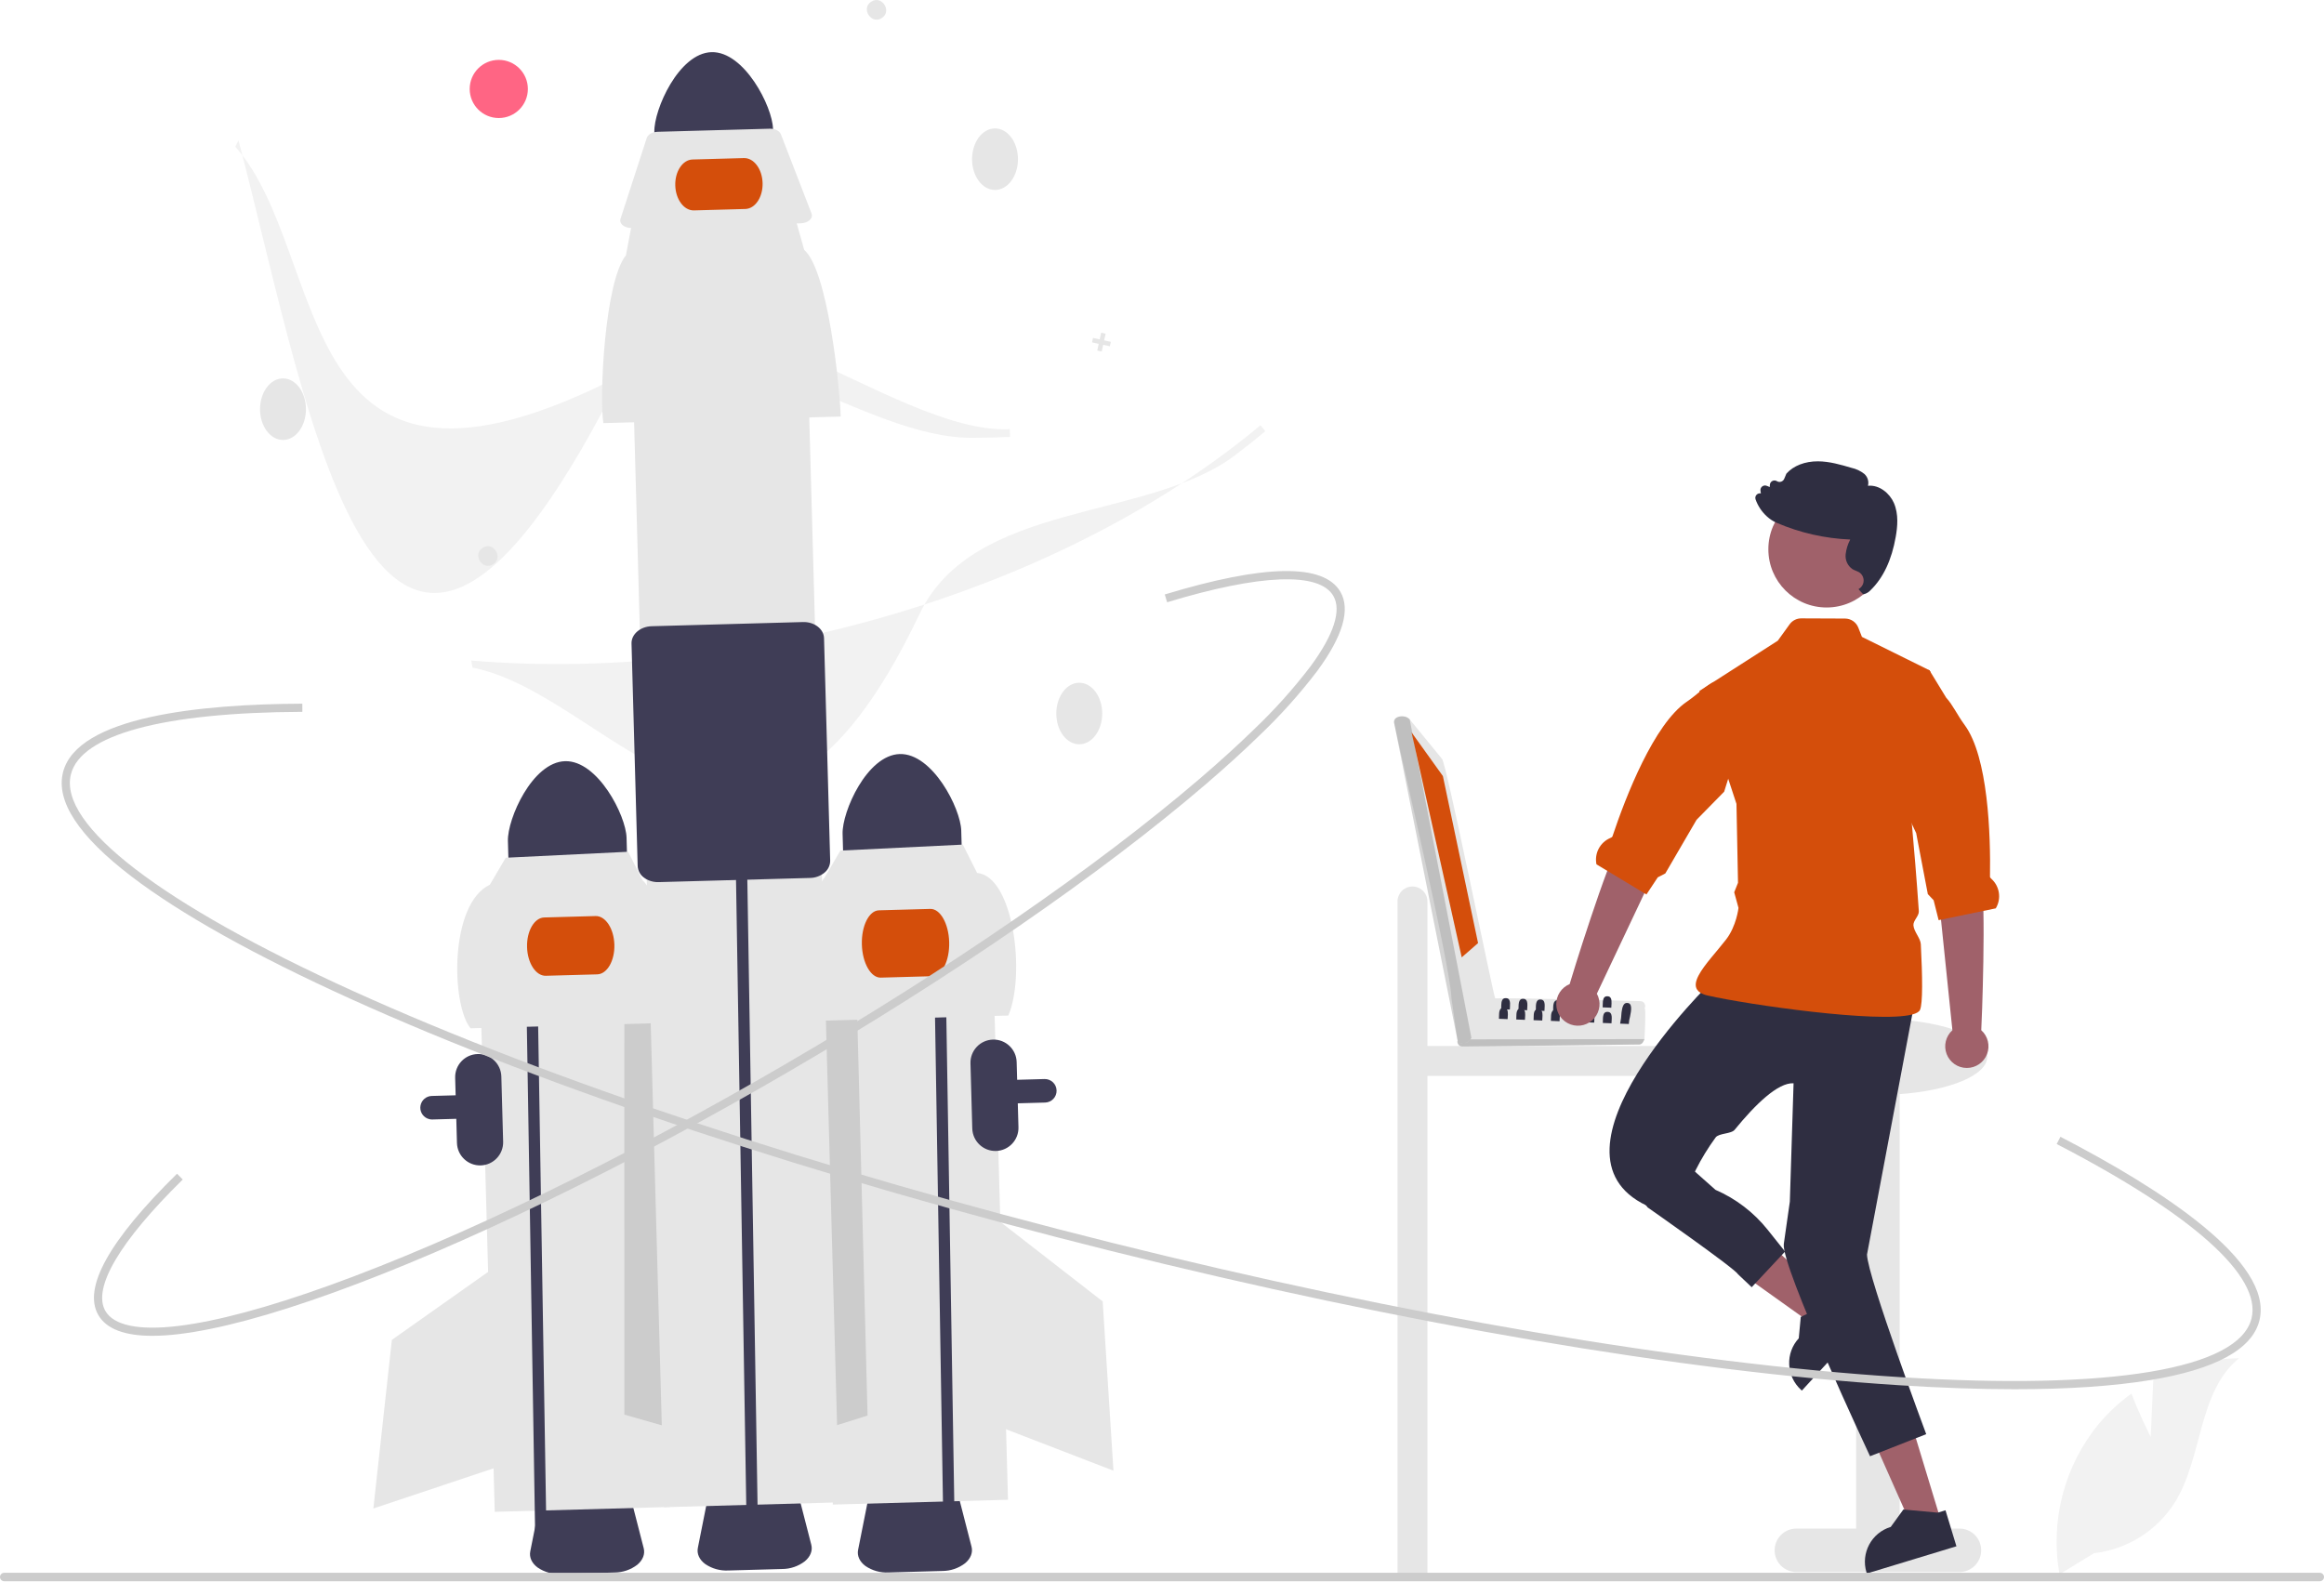
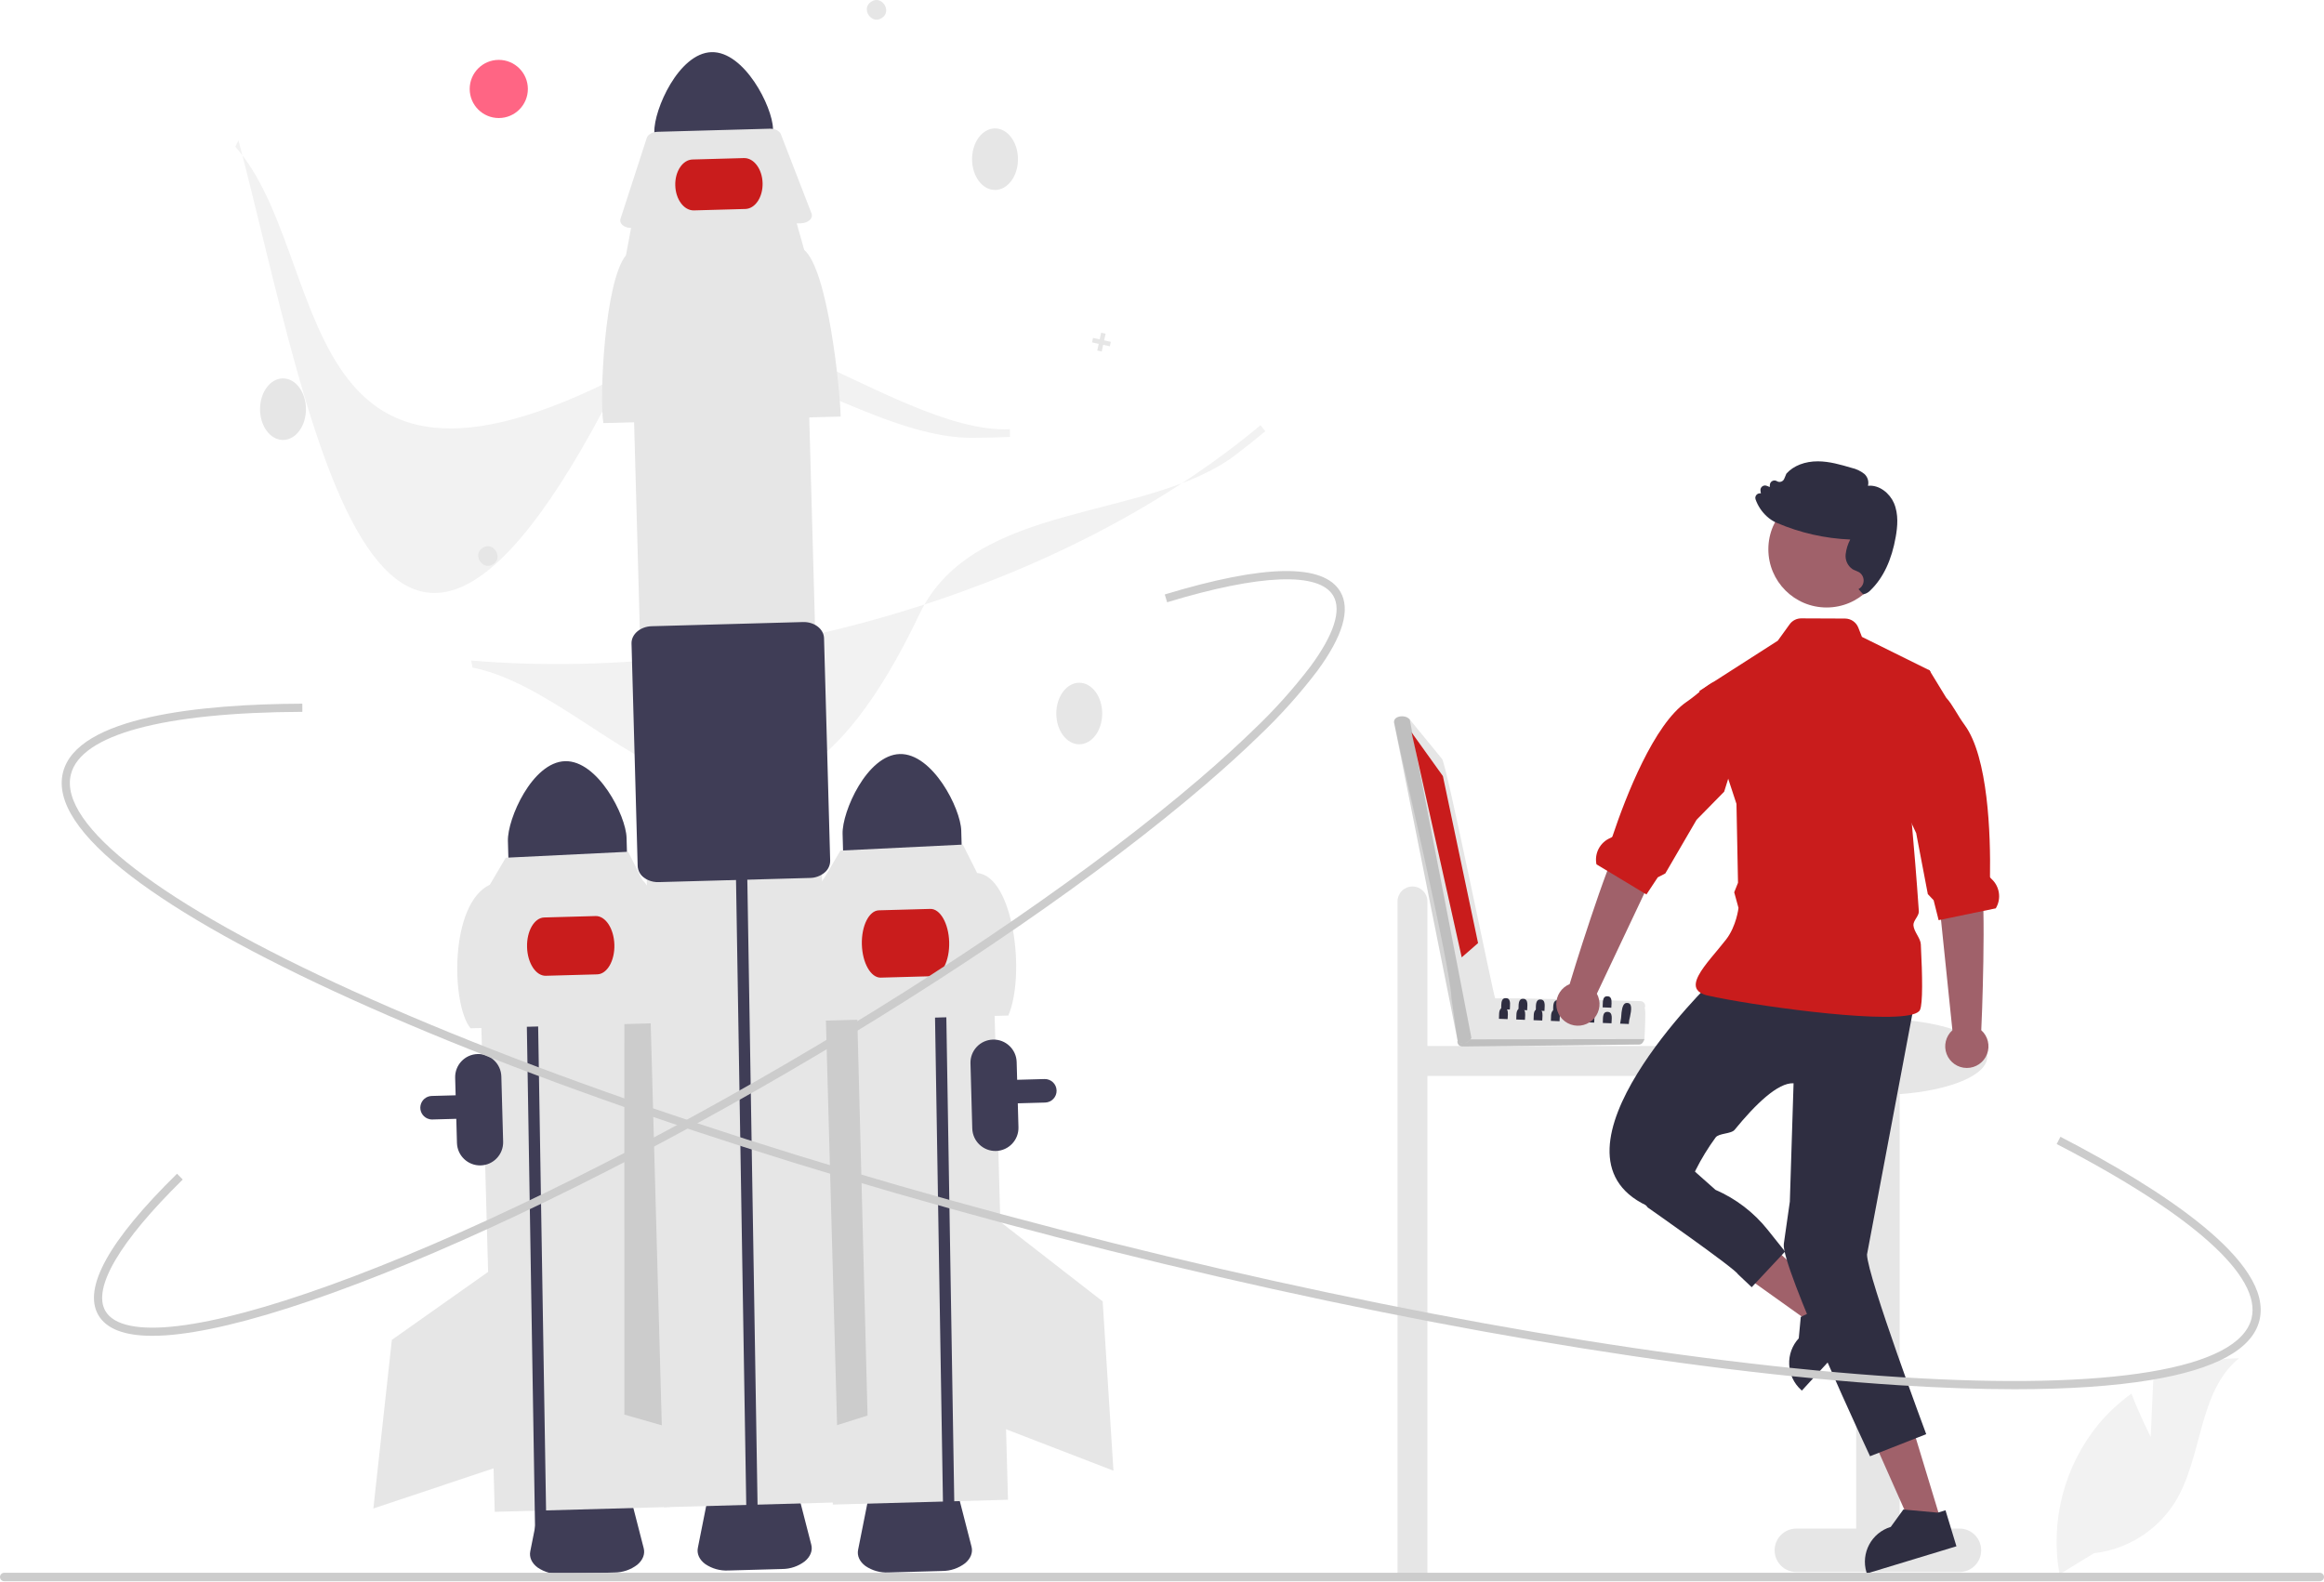
<svg xmlns="http://www.w3.org/2000/svg" data-name="Layer 1" width="855.157" height="581.907" viewBox="0 0 855.157 581.907">
  <path d="M696.927,503.797a5.5,5.5,0,0,1,5.5,5.5v53.206h105.5a5.5,5.5,0,0,1,0,11h-105.5v184h-11V509.297A5.5,5.5,0,0,1,696.927,503.797Z" transform="translate(-177.1854 -177.5591)" fill="#e6e6e6" />
  <path d="M403.333,756.253l-19.832.548a13.812,13.812,0,0,1-8.486-2.379c-2.154-1.602-3.142-3.768-2.708-5.943l3.903-19.613c.735-3.7,5.27-6.497,10.78-6.649l10.952-.302c5.51-.152,10.192,2.39,11.13,6.044l4.979,19.368c.552,2.148-.314,4.365-2.376,6.083A13.812,13.812,0,0,1,403.333,756.253Z" transform="translate(-177.1854 -177.5591)" fill="#3f3d56" />
  <path d="M523.963,755.693l-19.832.548a13.812,13.812,0,0,1-8.486-2.379c-2.154-1.602-3.142-3.768-2.708-5.943l3.903-19.613c.735-3.7,5.27-6.497,10.78-6.649l10.952-.302c5.51-.152,10.192,2.39,11.13,6.044l4.979,19.368c.552,2.148-.314,4.365-2.376,6.083A13.812,13.812,0,0,1,523.963,755.693Z" transform="translate(-177.1854 -177.5591)" fill="#3f3d56" />
  <path d="M334.467,589.188a4.331,4.331,0,0,1,1.595-8.308L561.53,574.655a4.33,4.33,0,0,1,4.449,4.208l0,0a4.336,4.336,0,0,1-4.209,4.448l-0-0-225.468,6.226A4.307,4.307,0,0,1,334.467,589.188Z" transform="translate(-177.1854 -177.5591)" fill="#3f3d56" />
  <rect x="356.219" y="515.396" width="64.474" height="217.68" transform="translate(-194.2683 -166.5985) rotate(-1.58175)" fill="#e6e6e6" />
  <polygon points="242.126 333.079 229.737 366.828 229.748 520.587 244.844 524.916 242.126 333.079" fill="#ccc" />
  <path d="M385.116,457.681c-12.057.342-21.257,21.209-21.036,29.352l.407,14.742,43.659-1.206-.407-14.742C407.511,477.685,397.174,457.357,385.116,457.681Z" transform="translate(-177.1854 -177.5591)" fill="#3f3d56" />
  <path d="M354.063,606.44a8.51,8.51,0,0,1-8.731-8.262l-.662-23.991a8.5,8.5,0,1,1,16.994-.469l.662,23.991A8.51,8.51,0,0,1,354.063,606.44Z" transform="translate(-177.1854 -177.5591)" fill="#3f3d56" />
  <polyline points="193.233 339.284 192.928 323.429 197.086 323.326 197.391 339.13 201.16 569.476 197.001 569.591" fill="#3f3d56" />
  <path d="M425.067,553.92l-74.739,2.064c-7.139-8.705-7.787-45.793,7.111-52.851l5.842-9.92,45.043-2.199,5.264,10.445C420.999,507.764,424.82,544.62,425.067,553.92Z" transform="translate(-177.1854 -177.5591)" fill="#e6e6e6" />
-   <path d="M396.936,536.132l-18.9.522c-3.647.101-6.748-4.631-6.911-10.546s2.672-10.811,6.319-10.912l18.9-.522c3.647-.101,6.748,4.631,6.911,10.546S400.583,536.032,396.936,536.132Z" transform="translate(-177.1854 -177.5591)" fill="#d44e0b" />
+   <path d="M396.936,536.132l-18.9.522c-3.647.101-6.748-4.631-6.911-10.546s2.672-10.811,6.319-10.912l18.9-.522c3.647-.101,6.748,4.631,6.911,10.546S400.583,536.032,396.936,536.132Z" transform="translate(-177.1854 -177.5591)" fill="#c91c1c" />
  <polygon points="183.151 465.568 144.192 493.088 137.386 555.138 182.834 539.953 183.151 465.568" fill="#e6e6e6" />
  <rect x="480.63" y="512.731" width="64.474" height="217.68" transform="translate(-194.1474 -163.1654) rotate(-1.58175)" fill="#e6e6e6" />
  <polygon points="301.996 333.806 315.257 367.222 319.236 520.93 304.257 525.649 301.996 333.806" fill="#ccc" />
  <ellipse cx="397.132" cy="262.584" rx="8.447" ry="11.327" fill="#e6e6e6" />
  <path d="M508.269,455.051c-12.057.342-21.257,21.209-21.036,29.352l.407,14.742,43.659-1.206L530.892,483.197C530.663,475.054,520.326,454.727,508.269,455.051Z" transform="translate(-177.1854 -177.5591)" fill="#3f3d56" />
  <polyline points="343.567 344.247 343.262 328.392 347.42 328.288 347.725 344.093 351.494 574.439 347.335 574.554" fill="#3f3d56" />
  <path d="M548.219,551.29l-74.739,2.064c-1.303-7.877.383-44.633,7.111-52.851l5.842-9.92,45.043-2.199,5.264,10.445C550.039,499.912,554.691,536.032,548.219,551.29Z" transform="translate(-177.1854 -177.5591)" fill="#e6e6e6" />
-   <path d="M520.18,536.813l-18.9.522c-3.647.101-6.768-5.374-6.957-12.202s2.626-12.466,6.273-12.567l18.9-.522c3.647-.101,6.768,5.374,6.957,12.202S523.827,536.712,520.18,536.813Z" transform="translate(-177.1854 -177.5591)" fill="#d44e0b" />
+   <path d="M520.18,536.813l-18.9.522c-3.647.101-6.768-5.374-6.957-12.202s2.626-12.466,6.273-12.567l18.9-.522c3.647-.101,6.768,5.374,6.957,12.202S523.827,536.712,520.18,536.813Z" transform="translate(-177.1854 -177.5591)" fill="#c91c1c" />
  <polygon points="368.086 449.662 405.749 478.93 409.715 541.227 365.009 523.983 368.086 449.662" fill="#e6e6e6" />
  <path d="M534.754,338.68c-40.413,0-86.857-44.846-127.949-23.539-124.415,64.514-107.289-43.44-143.032-83.589l1.173-2.354c27.059,103.218,51.543,267.692,142.399,83.205,22.759-46.214,97.455,25.22,141.423,23.113l.076,2.829Q541.88,338.681,534.754,338.68Z" transform="translate(-177.1854 -177.5591)" fill="#f2f2f2" />
  <path d="M631.751,345.026c-32.216,24.4-96.316,16.691-116.208,58.487-60.228,126.545-111.754,30.148-164.488,19.724l-.486-2.585c52.79,4.378,109.414-2.415,163.751-19.648,49.104-15.571,92.915-38.736,126.692-66.962l1.769,2.209Q637.432,340.725,631.751,345.026Z" transform="translate(-177.1854 -177.5591)" fill="#f2f2f2" />
  <ellipse cx="104.132" cy="150.584" rx="8.447" ry="11.327" fill="#e6e6e6" />
  <ellipse cx="366.132" cy="58.584" rx="8.447" ry="11.327" fill="#e6e6e6" />
  <path d="M358.656,385.188c-3.862,2.573-7.815-3.551-3.878-6.01C358.639,376.605,362.592,382.729,358.656,385.188Z" transform="translate(-177.1854 -177.5591)" fill="#e6e6e6" />
  <path d="M501.656,184.188c-3.862,2.573-7.815-3.551-3.878-6.01C501.639,175.605,505.592,181.729,501.656,184.188Z" transform="translate(-177.1854 -177.5591)" fill="#e6e6e6" />
  <polygon points="408.749 125.801 406.292 125.262 406.83 122.804 405.192 122.445 404.653 124.903 402.196 124.365 401.837 126.003 404.294 126.542 403.756 128.999 405.394 129.358 405.933 126.9 408.39 127.439 408.749 125.801" fill="#e6e6e6" />
  <circle cx="183.535" cy="32.737" r="10.702" fill="#ff6584" />
  <path d="M439.001,196.75c-12.057.342-21.257,21.209-21.036,29.352l.407,14.742,43.659-1.206-.407-14.742C461.396,216.753,451.059,196.426,439.001,196.75Z" transform="translate(-177.1854 -177.5591)" fill="#3f3d56" />
  <path d="M464.998,754.968l-19.832.548a13.812,13.812,0,0,1-8.486-2.379c-2.154-1.602-3.142-3.768-2.708-5.943l3.903-19.613c.736-3.7,5.27-6.497,10.78-6.649l10.952-.302c5.51-.152,10.192,2.39,11.13,6.044l4.979,19.368c.552,2.148-.314,4.365-2.376,6.083A13.812,13.812,0,0,1,464.998,754.968Z" transform="translate(-177.1854 -177.5591)" fill="#3f3d56" />
  <rect x="415.453" y="291.401" width="64.474" height="440.016" transform="translate(-191.1314 -165.0065) rotate(-1.58175)" fill="#e6e6e6" />
  <polyline points="270.868 325.949 270.563 310.094 274.721 309.991 275.026 325.795 278.795 556.141 274.636 556.256" fill="#3f3d56" />
  <path d="M486.531,330.851,399.205,333.262c-1.523-9.203.447-52.15,8.308-61.752l2.154-11.462,60.297-1.665,3.155,11.171C481.778,276.922,486.242,319.985,486.531,330.851Z" transform="translate(-177.1854 -177.5591)" fill="#e6e6e6" />
  <path d="M471.87,259.735l-62.223,1.718c-2.297.063-4.193-1.142-4.236-2.693a1.952,1.952,0,0,1,.097-.658l9.665-29.775c.414-1.275,2.061-2.211,3.984-2.264l41.264-1.139c1.923-.053,3.619.791,4.103,2.041l11.293,29.196c.578,1.493-.756,3.047-2.98,3.471A6.081,6.081,0,0,1,471.87,259.735Z" transform="translate(-177.1854 -177.5591)" fill="#e6e6e6" />
  <path d="M415.786,501.486a7.626,7.626,0,0,1-1.581-.915,5.604,5.604,0,0,1-2.379-4.321l-2.261-81.878c-.093-3.389,3.225-6.241,7.398-6.356l55.703-1.538c4.173-.116,7.643,2.549,7.737,5.938l2.261,81.878a5.603,5.603,0,0,1-2.137,4.446,8.506,8.506,0,0,1-5.261,1.91l-55.702,1.538A8.92,8.92,0,0,1,415.786,501.486Z" transform="translate(-177.1854 -177.5591)" fill="#3f3d56" />
-   <path d="M451.438,254.466l-18.9.522c-3.647.101-6.731-4.02-6.874-9.184s2.709-9.449,6.356-9.55l18.9-.522c3.647-.101,6.731,4.02,6.874,9.184S455.085,254.365,451.438,254.466Z" transform="translate(-177.1854 -177.5591)" fill="#d44e0b" />
+   <path d="M451.438,254.466l-18.9.522c-3.647.101-6.731-4.02-6.874-9.184s2.709-9.449,6.356-9.55l18.9-.522c3.647-.101,6.731,4.02,6.874,9.184S455.085,254.365,451.438,254.466Z" transform="translate(-177.1854 -177.5591)" fill="#c91c1c" />
  <path d="M898.194,740.087h-22V580.21c18.402-1.32,32.233-6.955,32.233-13.707,0-7.732-18.132-14-40.5-14s-40.5,6.268-40.5,14c0,6.818,14.1,12.494,32.767,13.742V740.087h-22a8,8,0,0,0,0,16h60a8,8,0,0,0,0-16Z" transform="translate(-177.1854 -177.5591)" fill="#e6e6e6" />
  <polygon points="676.847 481.363 669.62 489.238 635.806 465.112 646.471 453.489 676.847 481.363" fill="#a0616a" />
  <path d="M835.554,679.707a13.322,13.322,0,0,0,4.336,9.307l.318.296,9.478-10.329,13.821-15.064-10.203-9.367-1.842,2.012-.192.207-9.182,4.343-1.946.925-.333.155-.732,7.865v.007A13.283,13.283,0,0,0,835.554,679.707Z" transform="translate(-177.1854 -177.5591)" fill="#2f2e41" />
  <polygon points="714.287 559.924 704.06 563.031 687.21 525.063 702.304 520.478 714.287 559.924" fill="#a0616a" />
  <path d="M863.987,756.202l.126.422,32.976-10.018-4.025-13.251-2.604.792-.274.081-12.26-1.125-.363-.03-4.639,6.4a13.413,13.413,0,0,0-8.938,16.728Z" transform="translate(-177.1854 -177.5591)" fill="#2f2e41" />
  <path id="ad16ec3e-8c70-4d69-a6df-f9bf45b483f6-284" data-name="Path 17" d="M807.142,538.687s-65.294,63.042-24.016,82.556h12.758a84.503,84.503,0,0,1,12.611-25.108c1.205-1.577,5.721-1.257,6.975-2.794,7.657-9.387,15.958-17.448,21.691-17.128l-1.372,43.558L833.571,635.308c-1.165,8.032,31.727,78.161,31.727,78.161L885.972,705.344s-21.54-57.762-21.792-66.089L881.442,547.693Z" transform="translate(-177.1854 -177.5591)" fill="#2f2e41" />
-   <path d="M801.698,541.796a3.89,3.89,0,0,0,1.273,1.154,8.99,8.99,0,0,0,2.671.991c14.701,3.337,62.726,10.255,75.192,6.955,1.532-.4,2.53-.962,2.856-1.702,1.043-2.338.91-12.215.296-24.142-.111-2.234-2.575-4.654-2.723-6.992-.104-1.753,2.109-3.403,1.99-5.186-.814-12.06-1.864-24.349-2.567-32.118-.444-4.994-.747-8.116-.747-8.116l7.584-47.817-.355-.585-.4-.2-24.453-12.104-1.332-3.403a5.267,5.267,0,0,0-4.876-3.337l-16.107-.067a5.249,5.249,0,0,0-4.284,2.175l-4.365,6.045-28.855,18.497.111.34,13.54,41.203.067,3.211v.007l.503,25.821-1.398,3.5,1.576,5.741s-.725,6.711-4.609,11.697c-3.522,4.528-8.005,9.248-10.033,13.081v.007C801.128,538.571,800.751,540.405,801.698,541.796Z" transform="translate(-177.1854 -177.5591)" fill="#d44e0b" />
+   <path d="M801.698,541.796a3.89,3.89,0,0,0,1.273,1.154,8.99,8.99,0,0,0,2.671.991c14.701,3.337,62.726,10.255,75.192,6.955,1.532-.4,2.53-.962,2.856-1.702,1.043-2.338.91-12.215.296-24.142-.111-2.234-2.575-4.654-2.723-6.992-.104-1.753,2.109-3.403,1.99-5.186-.814-12.06-1.864-24.349-2.567-32.118-.444-4.994-.747-8.116-.747-8.116l7.584-47.817-.355-.585-.4-.2-24.453-12.104-1.332-3.403a5.267,5.267,0,0,0-4.876-3.337l-16.107-.067a5.249,5.249,0,0,0-4.284,2.175l-4.365,6.045-28.855,18.497.111.34,13.54,41.203.067,3.211v.007l.503,25.821-1.398,3.5,1.576,5.741s-.725,6.711-4.609,11.697c-3.522,4.528-8.005,9.248-10.033,13.081v.007C801.128,538.571,800.751,540.405,801.698,541.796Z" transform="translate(-177.1854 -177.5591)" fill="#c91c1c" />
  <path id="ef5568b9-6037-4ec0-9cfc-fa22633e4b80-285" data-name="Path 18" d="M779.991,617.498l3.49,4.41s32.098,22.456,33.2,24.555l5.073,4.8,12.274-13.12-6.383-8a50.107,50.107,0,0,0-19.221-14.716h0l-9.782-8.679Z" transform="translate(-177.1854 -177.5591)" fill="#2f2e41" />
  <path d="M895.61,556.69l-5.845-56.578L888.222,476.827l16.36-2.958s-.648,16.65,1.495,26.044c2.115,9.27.281,55.535.15,56.773a7.96,7.96,0,1,1-10.617.005Z" transform="translate(-177.1854 -177.5591)" fill="#a0616a" />
-   <path d="M876.128,471.006l4.558,9.751,1.591,3.396,4.284,22.433,2.138,2.271,1.842,7.332.866-.178,15.611-3.233,4.55-.94A8.65,8.65,0,0,0,909.999,501.015c-.311-.281-.57-.555-.562-.814.259-15.604-.695-44.096-9.315-55.823-2.738-3.722-4.38-7.428-6.77-10.018-.007-.007-.007-.015-.015-.015l-5.815-9.522-.355-.585-.4-.2Z" transform="translate(-177.1854 -177.5591)" fill="#d44e0b" />
+   <path d="M876.128,471.006l4.558,9.751,1.591,3.396,4.284,22.433,2.138,2.271,1.842,7.332.866-.178,15.611-3.233,4.55-.94A8.65,8.65,0,0,0,909.999,501.015c-.311-.281-.57-.555-.562-.814.259-15.604-.695-44.096-9.315-55.823-2.738-3.722-4.38-7.428-6.77-10.018-.007-.007-.007-.015-.015-.015l-5.815-9.522-.355-.585-.4-.2Z" transform="translate(-177.1854 -177.5591)" fill="#c91c1c" />
  <circle id="af7fa85c-211d-4c02-a612-cf38cfa53f1c" data-name="Ellipse 5" cx="672.128" cy="202.131" r="21.431" fill="#a0616a" />
  <path d="M874.761,375.079c.628-3.601,1.117-8.27-.681-12.42-1.519-3.493-5.32-6.768-9.545-6.326a4.399,4.399,0,0,0-1.373-4.399,11.555,11.555,0,0,0-4.688-2.204c-3.971-1.167-8.084-2.377-12.332-2.4-4.767-.026-8.99,1.607-11.58,4.486l-.063.093-.776,1.854a1.868,1.868,0,0,1-1.149,1.057,1.836,1.836,0,0,1-1.553-.19,1.695,1.695,0,0,0-2.581,1.366l-.041.791-1.112-.443a1.69,1.69,0,0,0-2.299,1.851l.148.941a1.811,1.811,0,0,0-1.38.311,1.655,1.655,0,0,0-.589,1.86,15.398,15.398,0,0,0,4.284,6.4,12.802,12.802,0,0,0,2.908,1.977q.329.166.685.315a76.252,76.252,0,0,0,26.963,6.108,15.654,15.654,0,0,0-1.674,5.372,5.875,5.875,0,0,0,2.514,5.541,7.399,7.399,0,0,0,1.204.552,7.941,7.941,0,0,1,1.155.534,3.598,3.598,0,0,1-.148,6.243s1.595,1.947,1.85,1.914a4.982,4.982,0,0,0,2.625-1.553C870.173,390.202,873.278,383.602,874.761,375.079Z" transform="translate(-177.1854 -177.5591)" fill="#2f2e41" />
  <path d="M968.583,706.352l.931-20.943a67.64,67.64,0,0,1,31.55-7.986c-15.153,12.389-13.259,36.269-23.532,52.929a40.686,40.686,0,0,1-29.835,18.801l-12.68,7.764a68.176,68.176,0,0,1,14.37-55.246A65.854,65.854,0,0,1,961.489,690.425C964.526,698.433,968.583,706.352,968.583,706.352Z" transform="translate(-177.1854 -177.5591)" fill="#f2f2f2" />
  <path d="M1032.342,757.913a1.549,1.549,0,0,1-1.553,1.553H178.739a1.553,1.553,0,0,1,0-3.106h852.05A1.549,1.549,0,0,1,1032.342,757.913Z" transform="translate(-177.1854 -177.5591)" fill="#ccc" />
  <path d="M543.683,601.125a8.51,8.51,0,0,1-8.731-8.262l-.662-23.991a8.5,8.5,0,0,1,16.994-.469l.662,23.991A8.51,8.51,0,0,1,543.683,601.125Z" transform="translate(-177.1854 -177.5591)" fill="#3f3d56" />
  <path d="M918.54,688.807q-19.368,0-42.457-1.464c-79.614-5.056-182.738-22.633-290.376-49.492-107.638-26.859-206.93-59.794-279.585-92.734-35.393-16.047-62.556-31.236-80.735-45.147-19.247-14.727-27.666-27.564-25.024-38.153,5.148-20.629,50.731-25.142,88.064-25.295l.013,3c-51.268.21-81.514,8.387-85.166,23.022-4.652,18.64,33.287,47.741,104.087,79.841,72.496,32.868,171.605,65.739,279.073,92.557,107.467,26.816,210.401,44.363,289.84,49.408,77.579,4.928,124.743-2.938,129.395-21.578,3.862-15.477-21.598-38.275-71.689-64.198l1.379-2.664c36.397,18.836,78.646,45.852,73.222,67.589-2.643,10.589-16.105,17.965-40.015,21.923C954.935,687.676,938.194,688.807,918.54,688.807Z" transform="translate(-177.1854 -177.5591)" fill="#ccc" />
  <path d="M233.244,669.154c-10.246,0-16.907-2.546-19.855-7.607-5.814-9.98,3.923-27.493,28.941-52.051l2.102,2.141c-23.239,22.812-33.343,40.001-28.451,48.4,3.096,5.312,12.309,7.217,26.648,5.504,14.235-1.699,33.101-6.765,56.072-15.055,47.291-17.067,106.623-45.856,167.065-81.064,60.44-35.207,114.75-72.616,152.927-105.335,7.333-6.286,13.987-12.333,19.779-17.971a196.96,196.96,0,0,0,20.976-23.377c8.563-11.627,11.453-20.581,8.358-25.895-5.17-8.875-26.888-8.04-61.156,2.353l-.87-2.871c36.766-11.149,58.507-11.483,64.619-.992,3.797,6.519.926,16.337-8.534,29.184a199.923,199.923,0,0,1-21.299,23.748c-5.837,5.683-12.539,11.772-19.92,18.1-38.31,32.833-92.777,70.354-153.369,105.649-60.594,35.297-120.1,64.168-167.556,81.295-23.185,8.367-42.273,13.485-56.735,15.211A82.698,82.698,0,0,1,233.244,669.154Z" transform="translate(-177.1854 -177.5591)" fill="#ccc" />
  <path d="M780.787,545.982c-7.414-.148-47.24-1.291-53.771-1.01-.369-1.293-12.75,14.573-13.051,14.671a1.808,1.808,0,0,0,.605,2.908c.728.442,64.932-.746,65.71-.591a1.786,1.786,0,0,0,1.594-1.038l.429-.961c.045-1.644.583-10.048.1-11.485A1.778,1.778,0,0,0,780.787,545.982Z" transform="translate(-177.1854 -177.5591)" fill="#e6e6e6" />
  <path d="M782.303,559.959c-.377.905-.859,2.043-2.023,2.001l-65.032.73a1.794,1.794,0,0,1-1.565-2.633Z" transform="translate(-177.1854 -177.5591)" opacity="0.17" style="isolation:isolate" />
  <path d="M727.32,544.777c-.7-1.211-18.086-87.238-19.537-87.958l-11.87-14.521-1.061-.798c-1.475-.81-5.014-.262-4.696,1.991h0c2.789,13.37,20.726,89.518,21.119,101.39l2.159,15.124a1.863,1.863,0,0,0,2.3,1.53,3.583,3.583,0,0,0,2.877-2.079C718.773,558.923,728.133,545.087,727.32,544.777Z" transform="translate(-177.1854 -177.5591)" fill="#e6e6e6" />
  <path d="M695.91,442.299l22.703,117.161c-.759,1.922-4.312,3.268-5.139.747-.014-.003-23.291-116.644-23.315-116.713C689.911,440.687,694.55,440.598,695.91,442.299Z" transform="translate(-177.1854 -177.5591)" opacity="0.17" style="isolation:isolate" />
-   <polygon points="519.409 269.531 530.939 285.603 543.881 347.068 537.865 352.316 519.409 269.531" fill="#d44e0b" />
+   <polygon points="519.409 269.531 530.939 285.603 543.881 347.068 537.865 352.316 519.409 269.531" fill="#c91c1c" />
  <path d="M773.344,554.269l3.19.13a12.539,12.539,0,0,1,.46-2.76c.48-2.28.91-4.99-1.08-4.98-1.35-.13-1.81,1.58-2.05,3.44A26.318,26.318,0,0,1,773.344,554.269Z" transform="translate(-177.1854 -177.5591)" fill="#2f2e41" />
  <path d="M755.044,549.979l2.15.08,1.04.04c-.02-1.14.51-3.49-.78-4.07a1.6,1.6,0,0,0-.65-.13c-1.21-.07-1.57.85-1.68,1.91-.07.64-.04,1.32-.06,1.85C755.064,549.769,755.054,549.879,755.044,549.979Z" transform="translate(-177.1854 -177.5591)" fill="#2f2e41" />
  <path d="M748.674,549.719l2.16.09,1.03.04c-.02-1.31.67-4.17-1.43-4.21-1.94-.11-1.69,2.36-1.74,3.76C748.694,549.509,748.684,549.619,748.674,549.719Z" transform="translate(-177.1854 -177.5591)" fill="#2f2e41" />
  <path d="M742.304,549.469l2.15.08,1.04.04c-.02-1.3.67-4.16-1.43-4.2-1.94-.12-1.69,2.35-1.74,3.76C742.324,549.259,742.314,549.369,742.304,549.469Z" transform="translate(-177.1854 -177.5591)" fill="#2f2e41" />
  <path d="M735.934,549.209l2.16.09,1.03.04c-.02-1.31.67-4.16-1.43-4.21-1.94-.11-1.69,2.36-1.74,3.76C735.954,548.999,735.944,549.109,735.934,549.209Z" transform="translate(-177.1854 -177.5591)" fill="#2f2e41" />
  <path d="M729.564,548.959l2.15.08,1.04.04c-.02-1.2.56-3.71-.98-4.14h-.01a1.464,1.464,0,0,0-.44-.06,1.506,1.506,0,0,0-.54.05h-.01c-1.34.35-1.15,2.45-1.19,3.71C729.584,548.749,729.574,548.859,729.564,548.959Z" transform="translate(-177.1854 -177.5591)" fill="#2f2e41" />
  <path d="M766.914,548.279l3.19.13c0-.12,0-.25.01-.4a13.33,13.33,0,0,0,.04-2.29c-.11-.84-.47-1.5-1.48-1.52-1.03-.06-1.44.6-1.6,1.45a3.116,3.116,0,0,0-.08.44v.01C766.914,546.879,766.964,547.719,766.914,548.279Z" transform="translate(-177.1854 -177.5591)" fill="#2f2e41" />
  <path d="M760.544,548.019l3.19.13a23.28,23.28,0,0,0,.06-2.58c-.09-.88-.44-1.6-1.49-1.62-1.06-.07-1.47.65-1.63,1.54C760.524,546.349,760.604,547.379,760.544,548.019Z" transform="translate(-177.1854 -177.5591)" fill="#2f2e41" />
  <path d="M754.174,547.769l.95.04,2.24.09c-.01-.48.08-1.18.09-1.87a4.233,4.233,0,0,0-.02-.62c-.08-.93-.41-1.7-1.5-1.72-1.11-.06-1.5.71-1.64,1.65C754.154,546.179,754.234,547.149,754.174,547.769Z" transform="translate(-177.1854 -177.5591)" fill="#2f2e41" />
  <path d="M766.974,554.019l3.19.12c-.01-1.3.67-4.16-1.43-4.2C766.634,549.809,767.094,552.709,766.974,554.019Z" transform="translate(-177.1854 -177.5591)" fill="#2f2e41" />
  <path d="M760.604,553.759l3.19.13c-.01-1.31.67-4.17-1.43-4.21C760.264,549.559,760.724,552.459,760.604,553.759Z" transform="translate(-177.1854 -177.5591)" fill="#2f2e41" />
  <path d="M754.234,553.509l3.19.12c-.01-.93.34-2.65-.23-3.57a1.32,1.32,0,0,0-1.2-.63,1.406,1.406,0,0,0-.93.23C754.044,550.329,754.334,552.449,754.234,553.509Z" transform="translate(-177.1854 -177.5591)" fill="#2f2e41" />
  <path d="M747.864,553.249l3.19.13c-.01-.93.33-2.64-.22-3.57a1.323,1.323,0,0,0-1.21-.64,1.389,1.389,0,0,0-.93.23C747.674,550.089,747.964,552.199,747.864,553.249Z" transform="translate(-177.1854 -177.5591)" fill="#2f2e41" />
  <path d="M741.494,552.999l3.19.12c-.01-.93.34-2.65-.23-3.57a1.319,1.319,0,0,0-1.2-.63,1.405,1.405,0,0,0-.93.23C741.304,549.819,741.594,551.939,741.494,552.999Z" transform="translate(-177.1854 -177.5591)" fill="#2f2e41" />
  <path d="M735.124,552.739l3.19.13c-.01-.93.33-2.64-.22-3.57a1.312,1.312,0,0,0-1.21-.64,1.389,1.389,0,0,0-.93.23C734.934,549.579,735.224,551.689,735.124,552.739Z" transform="translate(-177.1854 -177.5591)" fill="#2f2e41" />
  <path d="M728.754,552.489l3.19.12c-.01-.93.33-2.64-.23-3.57a1.308,1.308,0,0,0-1.2-.63,1.405,1.405,0,0,0-.93.23C728.564,549.319,728.854,551.429,728.754,552.489Z" transform="translate(-177.1854 -177.5591)" fill="#2f2e41" />
  <path d="M764.78,543.245l24.313-51.421L798.286,470.375l-14.448-8.227s-4.921,15.919-10.064,24.067c-5.075,8.04-18.718,52.287-19.006,53.497a7.96,7.96,0,1,0,10.012,3.533Z" transform="translate(-177.1854 -177.5591)" fill="#a0616a" />
-   <path d="M764.632,495.638l18.388,11.093,4.17-6.303,2.777-1.433,11.494-19.737,10.162-10.354,13.427-42.919-17.47,2.621-.023.007c-3.112,1.651-5.896,4.602-9.713,7.203-12.026,8.196-22.395,34.752-27.335,49.559-.081.243-.414.412-.8.578a8.653,8.653,0,0,0-5.077,9.685Z" transform="translate(-177.1854 -177.5591)" fill="#d44e0b" />
+   <path d="M764.632,495.638l18.388,11.093,4.17-6.303,2.777-1.433,11.494-19.737,10.162-10.354,13.427-42.919-17.47,2.621-.023.007c-3.112,1.651-5.896,4.602-9.713,7.203-12.026,8.196-22.395,34.752-27.335,49.559-.081.243-.414.412-.8.578a8.653,8.653,0,0,0-5.077,9.685Z" transform="translate(-177.1854 -177.5591)" fill="#c91c1c" />
</svg>
